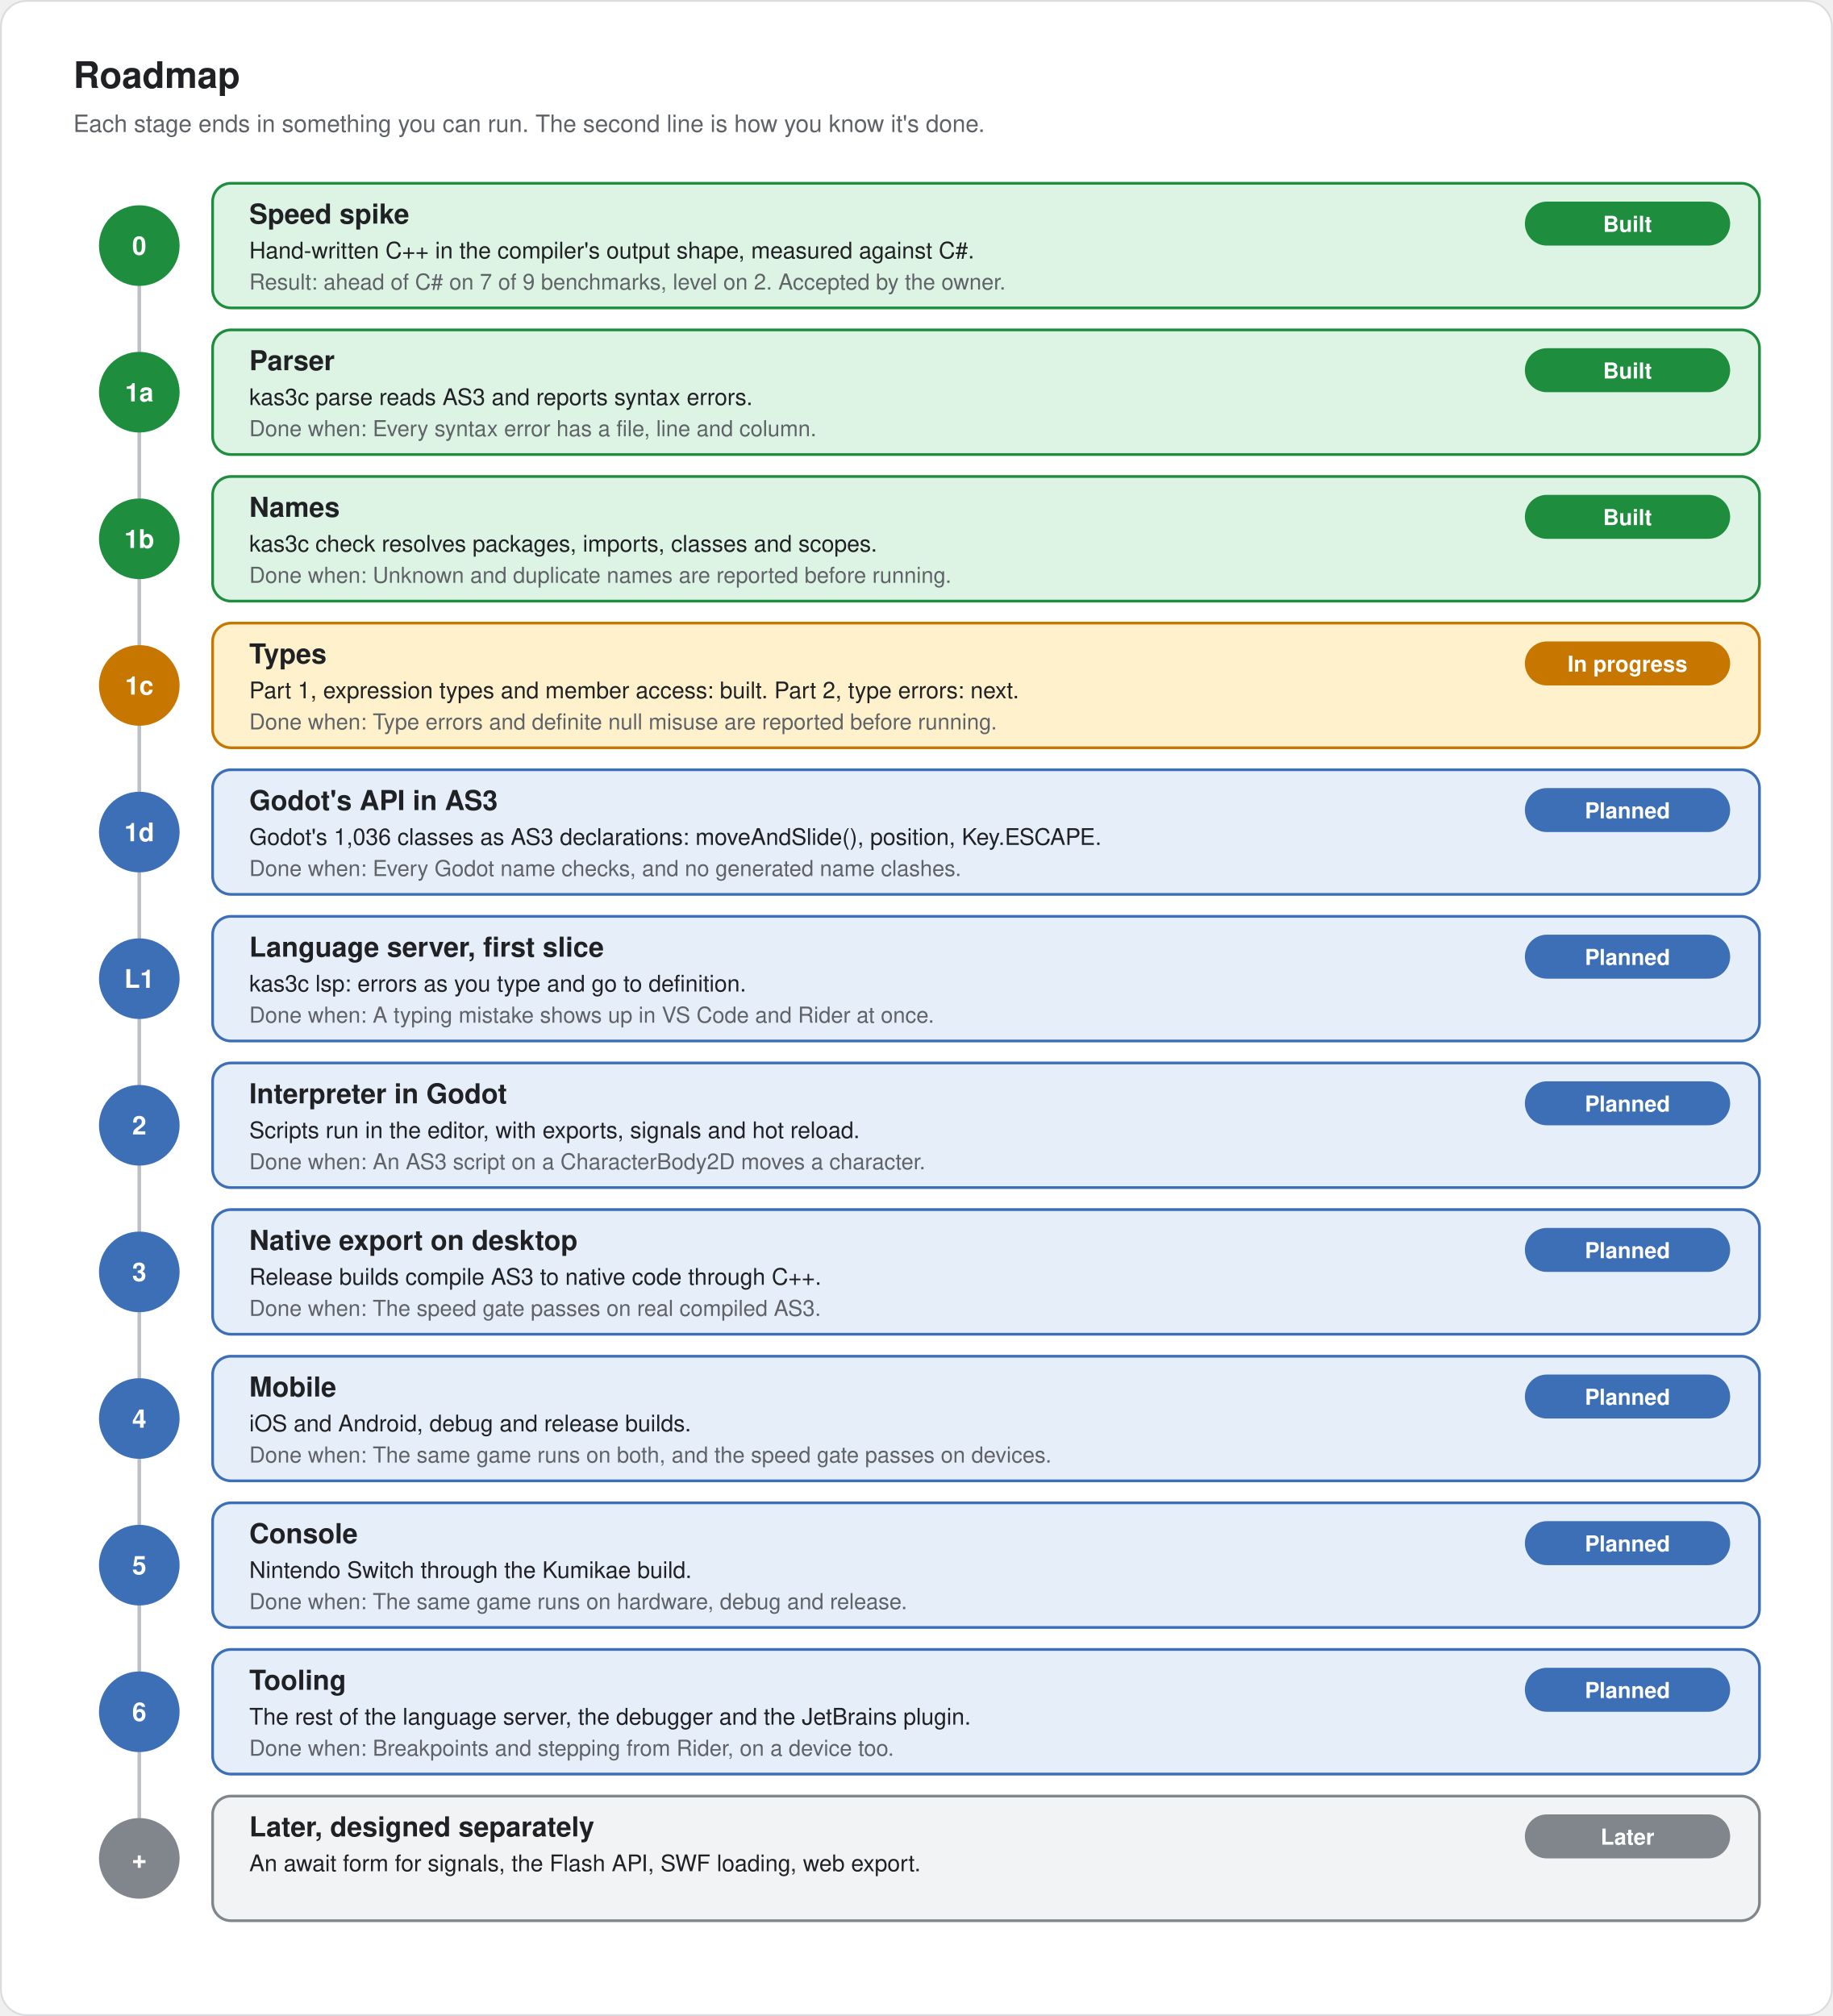
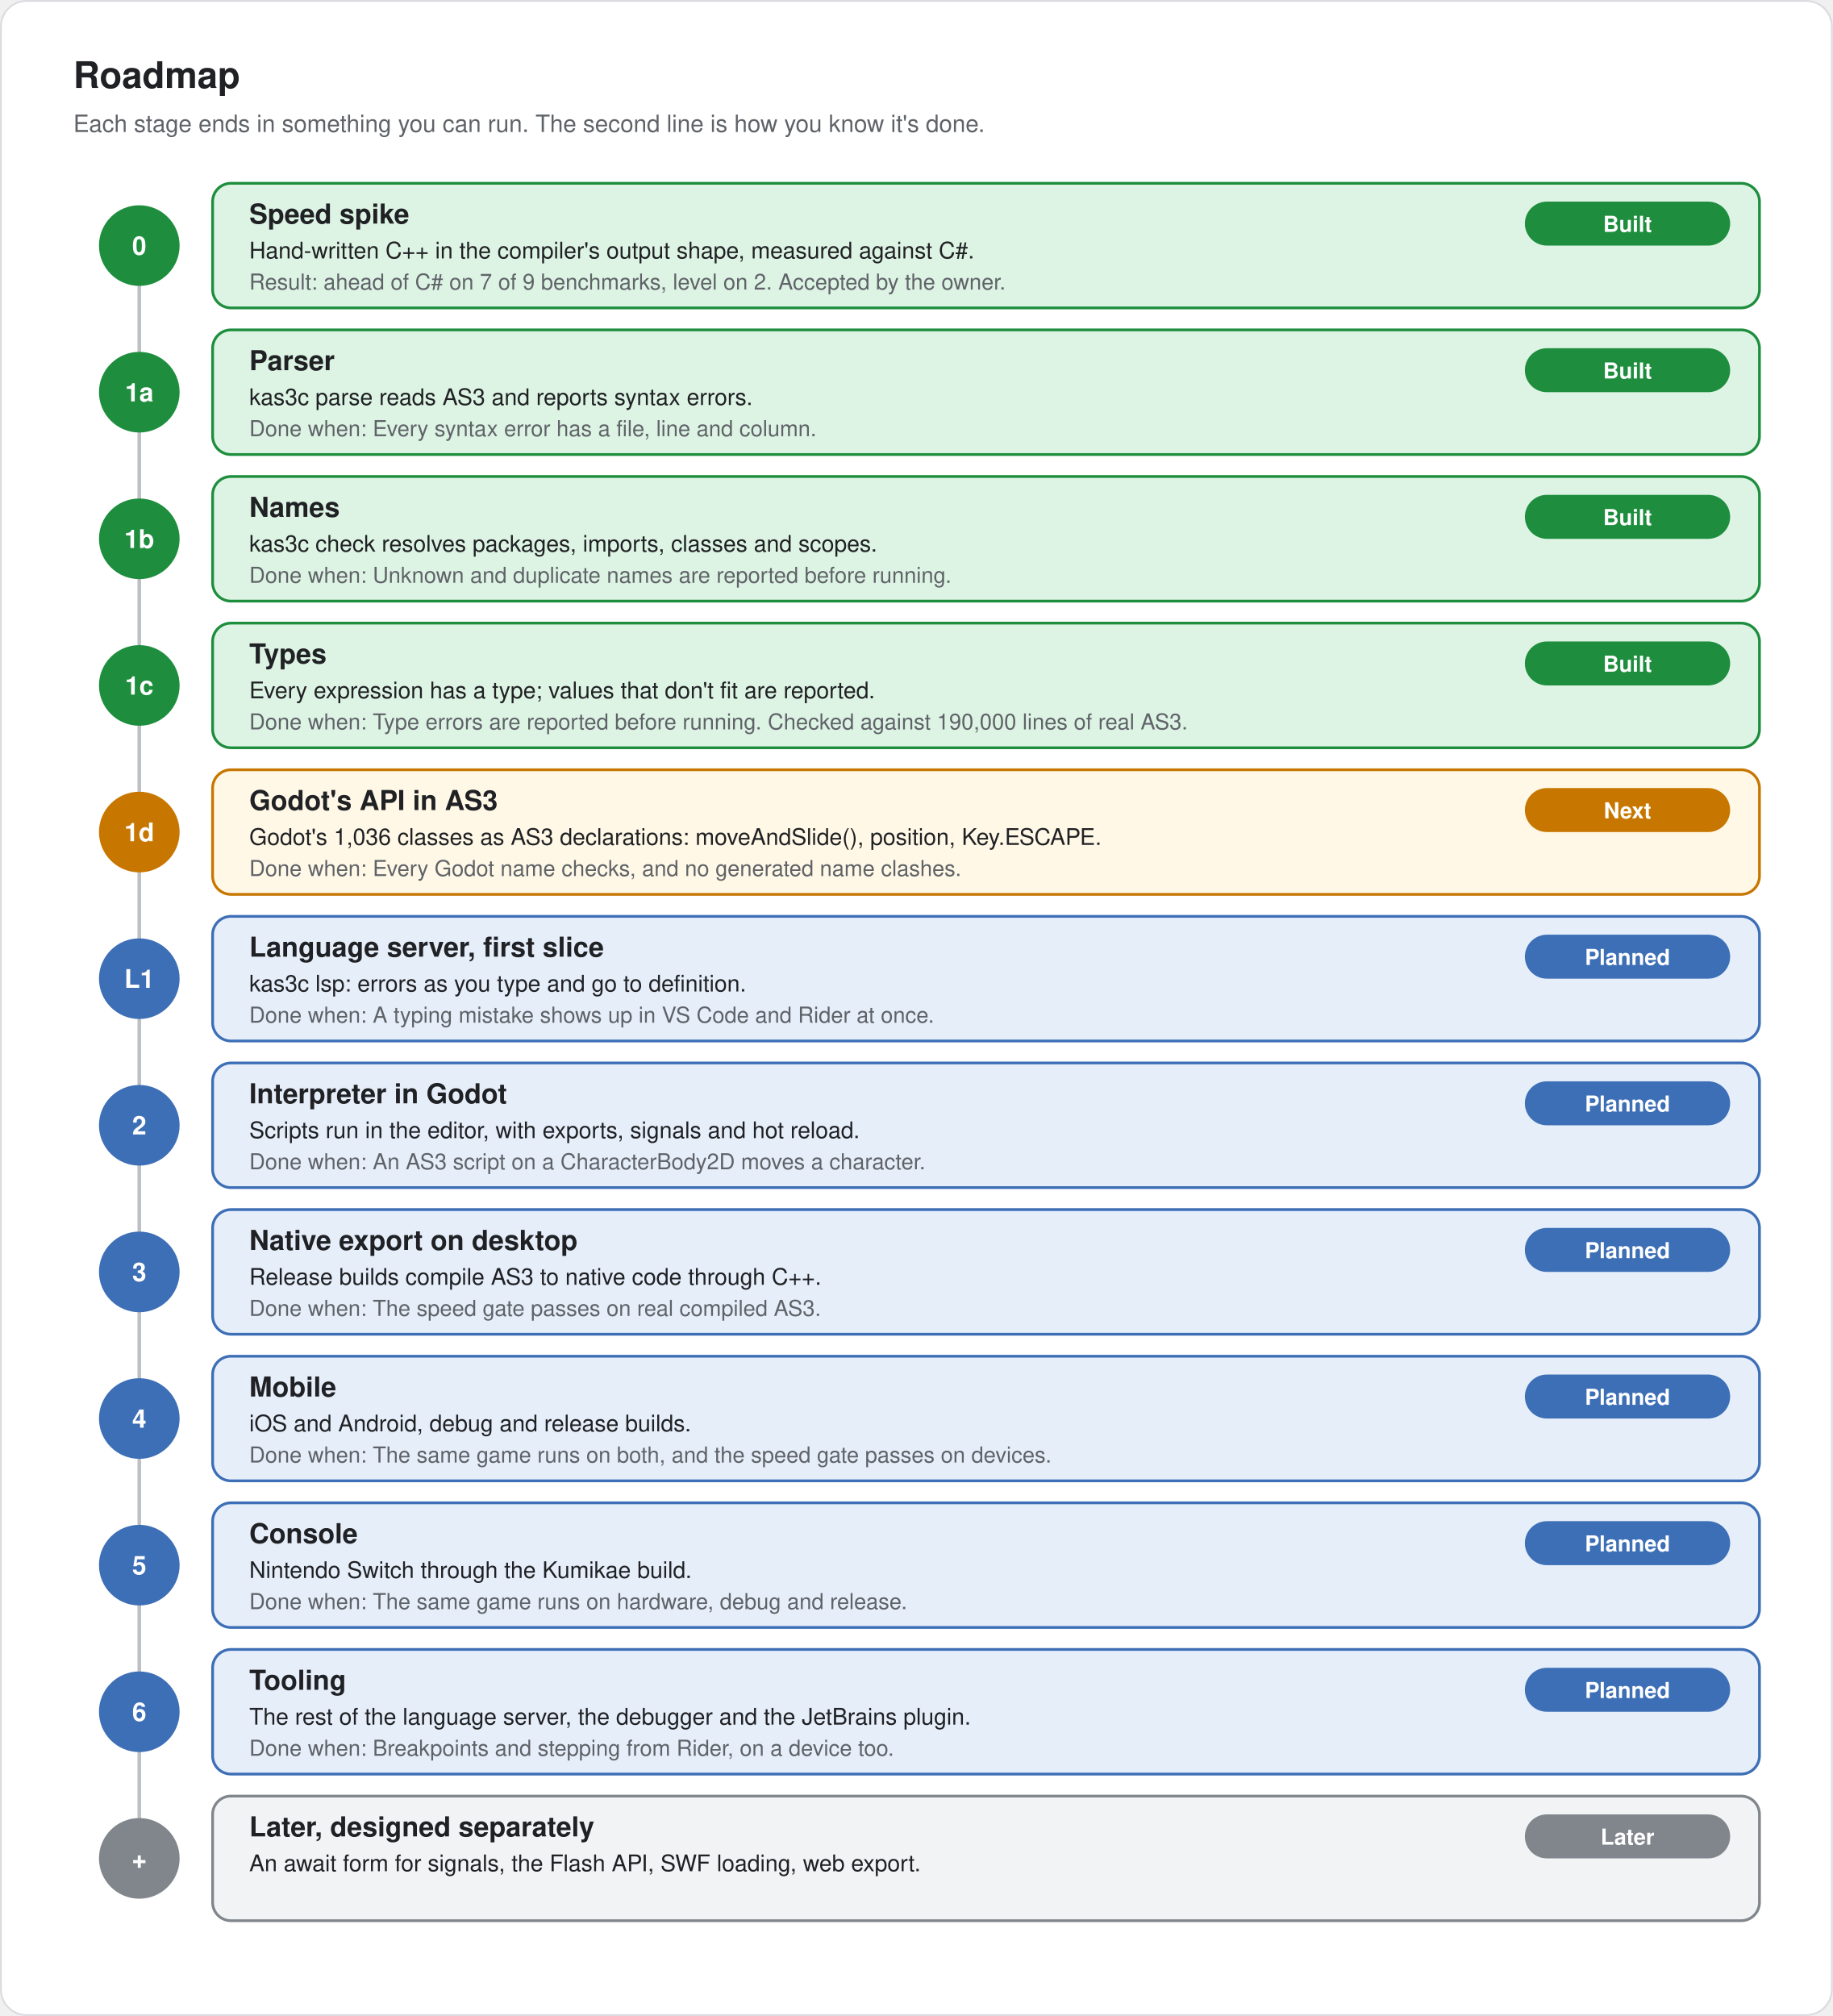
<svg xmlns="http://www.w3.org/2000/svg" viewBox="0 0 1000 1100" width="1000" height="1100" font-family="Helvetica Neue, Helvetica, Arial, sans-serif" role="img" aria-label="Roadmap">
  <defs>
    <marker id="arrow" viewBox="0 0 10 10" refX="9" refY="5" markerWidth="8" markerHeight="8" orient="auto-start-reverse">
      <path d="M0 0 L10 5 L0 10 z" fill="#5F6368" />
    </marker>
  </defs>
  <rect x="0.5" y="0.5" width="999" height="1099" rx="14" fill="#FFFFFF" stroke="#DADCE0" />
  <text x="40" y="48" font-size="20" text-anchor="start" font-weight="bold" fill="#202124">Roadmap</text>
  <text x="40" y="72" font-size="13" text-anchor="start" font-weight="normal" fill="#5F6368">Each stage ends in something you can run. The second line is how you know it's done.</text>
  <line x1="76" y1="134.0" x2="76" y2="1014.0" stroke="#BDC1C6" stroke-width="2" />
  <rect x="116" y="100" width="844" height="68" rx="10" fill="#DDF4E4" stroke="#1E8E3E" stroke-width="1.5" />
  <circle cx="76" cy="134.0" r="22" fill="#1E8E3E" />
  <text x="76" y="139.0" font-size="14" text-anchor="middle" font-weight="bold" fill="#FFFFFF">0</text>
  <text x="136" y="122" font-size="15" text-anchor="start" font-weight="bold" fill="#202124">Speed spike</text>
  <text x="136" y="141" font-size="12.5" text-anchor="start" font-weight="normal" fill="#202124">Hand-written C++ in the compiler's output shape, measured against C#.</text>
  <text x="136" y="158" font-size="12" text-anchor="start" font-weight="normal" fill="#5F6368">Result: ahead of C# on 7 of 9 benchmarks, level on 2. Accepted by the owner.</text>
  <rect x="832" y="110" width="112" height="24" rx="12.0" fill="#1E8E3E" />
  <text x="888.0" y="126.5" font-size="12" text-anchor="middle" font-weight="bold" fill="#FFFFFF">Built</text>
  <rect x="116" y="180" width="844" height="68" rx="10" fill="#DDF4E4" stroke="#1E8E3E" stroke-width="1.5" />
  <circle cx="76" cy="214.0" r="22" fill="#1E8E3E" />
  <text x="76" y="219.0" font-size="14" text-anchor="middle" font-weight="bold" fill="#FFFFFF">1a</text>
  <text x="136" y="202" font-size="15" text-anchor="start" font-weight="bold" fill="#202124">Parser</text>
  <text x="136" y="221" font-size="12.5" text-anchor="start" font-weight="normal" fill="#202124">kas3c parse reads AS3 and reports syntax errors.</text>
  <text x="136" y="238" font-size="12" text-anchor="start" font-weight="normal" fill="#5F6368">Done when: Every syntax error has a file, line and column.</text>
  <rect x="832" y="190" width="112" height="24" rx="12.0" fill="#1E8E3E" />
  <text x="888.0" y="206.5" font-size="12" text-anchor="middle" font-weight="bold" fill="#FFFFFF">Built</text>
  <rect x="116" y="260" width="844" height="68" rx="10" fill="#DDF4E4" stroke="#1E8E3E" stroke-width="1.5" />
  <circle cx="76" cy="294.0" r="22" fill="#1E8E3E" />
  <text x="76" y="299.0" font-size="14" text-anchor="middle" font-weight="bold" fill="#FFFFFF">1b</text>
  <text x="136" y="282" font-size="15" text-anchor="start" font-weight="bold" fill="#202124">Names</text>
  <text x="136" y="301" font-size="12.5" text-anchor="start" font-weight="normal" fill="#202124">kas3c check resolves packages, imports, classes and scopes.</text>
  <text x="136" y="318" font-size="12" text-anchor="start" font-weight="normal" fill="#5F6368">Done when: Unknown and duplicate names are reported before running.</text>
  <rect x="832" y="270" width="112" height="24" rx="12.0" fill="#1E8E3E" />
  <text x="888.0" y="286.5" font-size="12" text-anchor="middle" font-weight="bold" fill="#FFFFFF">Built</text>
-   <rect x="116" y="340" width="844" height="68" rx="10" fill="#FFF1CC" stroke="#C77700" stroke-width="1.5" />
-   <circle cx="76" cy="374.0" r="22" fill="#C77700" />
+   <rect x="116" y="340" width="844" height="68" rx="10" fill="#DDF4E4" stroke="#1E8E3E" stroke-width="1.5" />
+   <circle cx="76" cy="374.0" r="22" fill="#1E8E3E" />
  <text x="76" y="379.0" font-size="14" text-anchor="middle" font-weight="bold" fill="#FFFFFF">1c</text>
  <text x="136" y="362" font-size="15" text-anchor="start" font-weight="bold" fill="#202124">Types</text>
-   <text x="136" y="381" font-size="12.5" text-anchor="start" font-weight="normal" fill="#202124">Part 1, expression types and member access: built. Part 2, type errors: next.</text>
-   <text x="136" y="398" font-size="12" text-anchor="start" font-weight="normal" fill="#5F6368">Done when: Type errors and definite null misuse are reported before running.</text>
-   <rect x="832" y="350" width="112" height="24" rx="12.0" fill="#C77700" />
-   <text x="888.0" y="366.5" font-size="12" text-anchor="middle" font-weight="bold" fill="#FFFFFF">In progress</text>
-   <rect x="116" y="420" width="844" height="68" rx="10" fill="#E6EEFA" stroke="#3D6FB6" stroke-width="1.5" />
-   <circle cx="76" cy="454.0" r="22" fill="#3D6FB6" />
+   <text x="136" y="381" font-size="12.5" text-anchor="start" font-weight="normal" fill="#202124">Every expression has a type; values that don't fit are reported.</text>
+   <text x="136" y="398" font-size="12" text-anchor="start" font-weight="normal" fill="#5F6368">Done when: Type errors are reported before running. Checked against 190,000 lines of real AS3.</text>
+   <rect x="832" y="350" width="112" height="24" rx="12.0" fill="#1E8E3E" />
+   <text x="888.0" y="366.5" font-size="12" text-anchor="middle" font-weight="bold" fill="#FFFFFF">Built</text>
+   <rect x="116" y="420" width="844" height="68" rx="10" fill="#FFF8E6" stroke="#C77700" stroke-width="1.5" />
+   <circle cx="76" cy="454.0" r="22" fill="#C77700" />
  <text x="76" y="459.0" font-size="14" text-anchor="middle" font-weight="bold" fill="#FFFFFF">1d</text>
  <text x="136" y="442" font-size="15" text-anchor="start" font-weight="bold" fill="#202124">Godot's API in AS3</text>
  <text x="136" y="461" font-size="12.5" text-anchor="start" font-weight="normal" fill="#202124">Godot's 1,036 classes as AS3 declarations: moveAndSlide(), position, Key.ESCAPE.</text>
  <text x="136" y="478" font-size="12" text-anchor="start" font-weight="normal" fill="#5F6368">Done when: Every Godot name checks, and no generated name clashes.</text>
-   <rect x="832" y="430" width="112" height="24" rx="12.0" fill="#3D6FB6" />
-   <text x="888.0" y="446.5" font-size="12" text-anchor="middle" font-weight="bold" fill="#FFFFFF">Planned</text>
+   <rect x="832" y="430" width="112" height="24" rx="12.0" fill="#C77700" />
+   <text x="888.0" y="446.5" font-size="12" text-anchor="middle" font-weight="bold" fill="#FFFFFF">Next</text>
  <rect x="116" y="500" width="844" height="68" rx="10" fill="#E6EEFA" stroke="#3D6FB6" stroke-width="1.5" />
  <circle cx="76" cy="534.0" r="22" fill="#3D6FB6" />
  <text x="76" y="539.0" font-size="14" text-anchor="middle" font-weight="bold" fill="#FFFFFF">L1</text>
  <text x="136" y="522" font-size="15" text-anchor="start" font-weight="bold" fill="#202124">Language server, first slice</text>
  <text x="136" y="541" font-size="12.5" text-anchor="start" font-weight="normal" fill="#202124">kas3c lsp: errors as you type and go to definition.</text>
  <text x="136" y="558" font-size="12" text-anchor="start" font-weight="normal" fill="#5F6368">Done when: A typing mistake shows up in VS Code and Rider at once.</text>
  <rect x="832" y="510" width="112" height="24" rx="12.0" fill="#3D6FB6" />
  <text x="888.0" y="526.5" font-size="12" text-anchor="middle" font-weight="bold" fill="#FFFFFF">Planned</text>
  <rect x="116" y="580" width="844" height="68" rx="10" fill="#E6EEFA" stroke="#3D6FB6" stroke-width="1.5" />
  <circle cx="76" cy="614.0" r="22" fill="#3D6FB6" />
  <text x="76" y="619.0" font-size="14" text-anchor="middle" font-weight="bold" fill="#FFFFFF">2</text>
  <text x="136" y="602" font-size="15" text-anchor="start" font-weight="bold" fill="#202124">Interpreter in Godot</text>
  <text x="136" y="621" font-size="12.5" text-anchor="start" font-weight="normal" fill="#202124">Scripts run in the editor, with exports, signals and hot reload.</text>
  <text x="136" y="638" font-size="12" text-anchor="start" font-weight="normal" fill="#5F6368">Done when: An AS3 script on a CharacterBody2D moves a character.</text>
  <rect x="832" y="590" width="112" height="24" rx="12.0" fill="#3D6FB6" />
  <text x="888.0" y="606.5" font-size="12" text-anchor="middle" font-weight="bold" fill="#FFFFFF">Planned</text>
  <rect x="116" y="660" width="844" height="68" rx="10" fill="#E6EEFA" stroke="#3D6FB6" stroke-width="1.5" />
  <circle cx="76" cy="694.0" r="22" fill="#3D6FB6" />
  <text x="76" y="699.0" font-size="14" text-anchor="middle" font-weight="bold" fill="#FFFFFF">3</text>
  <text x="136" y="682" font-size="15" text-anchor="start" font-weight="bold" fill="#202124">Native export on desktop</text>
  <text x="136" y="701" font-size="12.5" text-anchor="start" font-weight="normal" fill="#202124">Release builds compile AS3 to native code through C++.</text>
  <text x="136" y="718" font-size="12" text-anchor="start" font-weight="normal" fill="#5F6368">Done when: The speed gate passes on real compiled AS3.</text>
  <rect x="832" y="670" width="112" height="24" rx="12.0" fill="#3D6FB6" />
  <text x="888.0" y="686.5" font-size="12" text-anchor="middle" font-weight="bold" fill="#FFFFFF">Planned</text>
  <rect x="116" y="740" width="844" height="68" rx="10" fill="#E6EEFA" stroke="#3D6FB6" stroke-width="1.5" />
  <circle cx="76" cy="774.0" r="22" fill="#3D6FB6" />
  <text x="76" y="779.0" font-size="14" text-anchor="middle" font-weight="bold" fill="#FFFFFF">4</text>
  <text x="136" y="762" font-size="15" text-anchor="start" font-weight="bold" fill="#202124">Mobile</text>
  <text x="136" y="781" font-size="12.5" text-anchor="start" font-weight="normal" fill="#202124">iOS and Android, debug and release builds.</text>
  <text x="136" y="798" font-size="12" text-anchor="start" font-weight="normal" fill="#5F6368">Done when: The same game runs on both, and the speed gate passes on devices.</text>
  <rect x="832" y="750" width="112" height="24" rx="12.0" fill="#3D6FB6" />
  <text x="888.0" y="766.5" font-size="12" text-anchor="middle" font-weight="bold" fill="#FFFFFF">Planned</text>
  <rect x="116" y="820" width="844" height="68" rx="10" fill="#E6EEFA" stroke="#3D6FB6" stroke-width="1.5" />
  <circle cx="76" cy="854.0" r="22" fill="#3D6FB6" />
  <text x="76" y="859.0" font-size="14" text-anchor="middle" font-weight="bold" fill="#FFFFFF">5</text>
  <text x="136" y="842" font-size="15" text-anchor="start" font-weight="bold" fill="#202124">Console</text>
  <text x="136" y="861" font-size="12.5" text-anchor="start" font-weight="normal" fill="#202124">Nintendo Switch through the Kumikae build.</text>
  <text x="136" y="878" font-size="12" text-anchor="start" font-weight="normal" fill="#5F6368">Done when: The same game runs on hardware, debug and release.</text>
  <rect x="832" y="830" width="112" height="24" rx="12.0" fill="#3D6FB6" />
  <text x="888.0" y="846.5" font-size="12" text-anchor="middle" font-weight="bold" fill="#FFFFFF">Planned</text>
  <rect x="116" y="900" width="844" height="68" rx="10" fill="#E6EEFA" stroke="#3D6FB6" stroke-width="1.5" />
  <circle cx="76" cy="934.0" r="22" fill="#3D6FB6" />
  <text x="76" y="939.0" font-size="14" text-anchor="middle" font-weight="bold" fill="#FFFFFF">6</text>
  <text x="136" y="922" font-size="15" text-anchor="start" font-weight="bold" fill="#202124">Tooling</text>
  <text x="136" y="941" font-size="12.5" text-anchor="start" font-weight="normal" fill="#202124">The rest of the language server, the debugger and the JetBrains plugin.</text>
  <text x="136" y="958" font-size="12" text-anchor="start" font-weight="normal" fill="#5F6368">Done when: Breakpoints and stepping from Rider, on a device too.</text>
  <rect x="832" y="910" width="112" height="24" rx="12.0" fill="#3D6FB6" />
  <text x="888.0" y="926.5" font-size="12" text-anchor="middle" font-weight="bold" fill="#FFFFFF">Planned</text>
  <rect x="116" y="980" width="844" height="68" rx="10" fill="#F1F3F4" stroke="#80868B" stroke-width="1.5" />
  <circle cx="76" cy="1014.0" r="22" fill="#80868B" />
  <text x="76" y="1019.0" font-size="14" text-anchor="middle" font-weight="bold" fill="#FFFFFF">+</text>
  <text x="136" y="1002" font-size="15" text-anchor="start" font-weight="bold" fill="#202124">Later, designed separately</text>
  <text x="136" y="1021" font-size="12.5" text-anchor="start" font-weight="normal" fill="#202124">An await form for signals, the Flash API, SWF loading, web export.</text>
  <rect x="832" y="990" width="112" height="24" rx="12.0" fill="#80868B" />
  <text x="888.0" y="1006.5" font-size="12" text-anchor="middle" font-weight="bold" fill="#FFFFFF">Later</text>
</svg>
